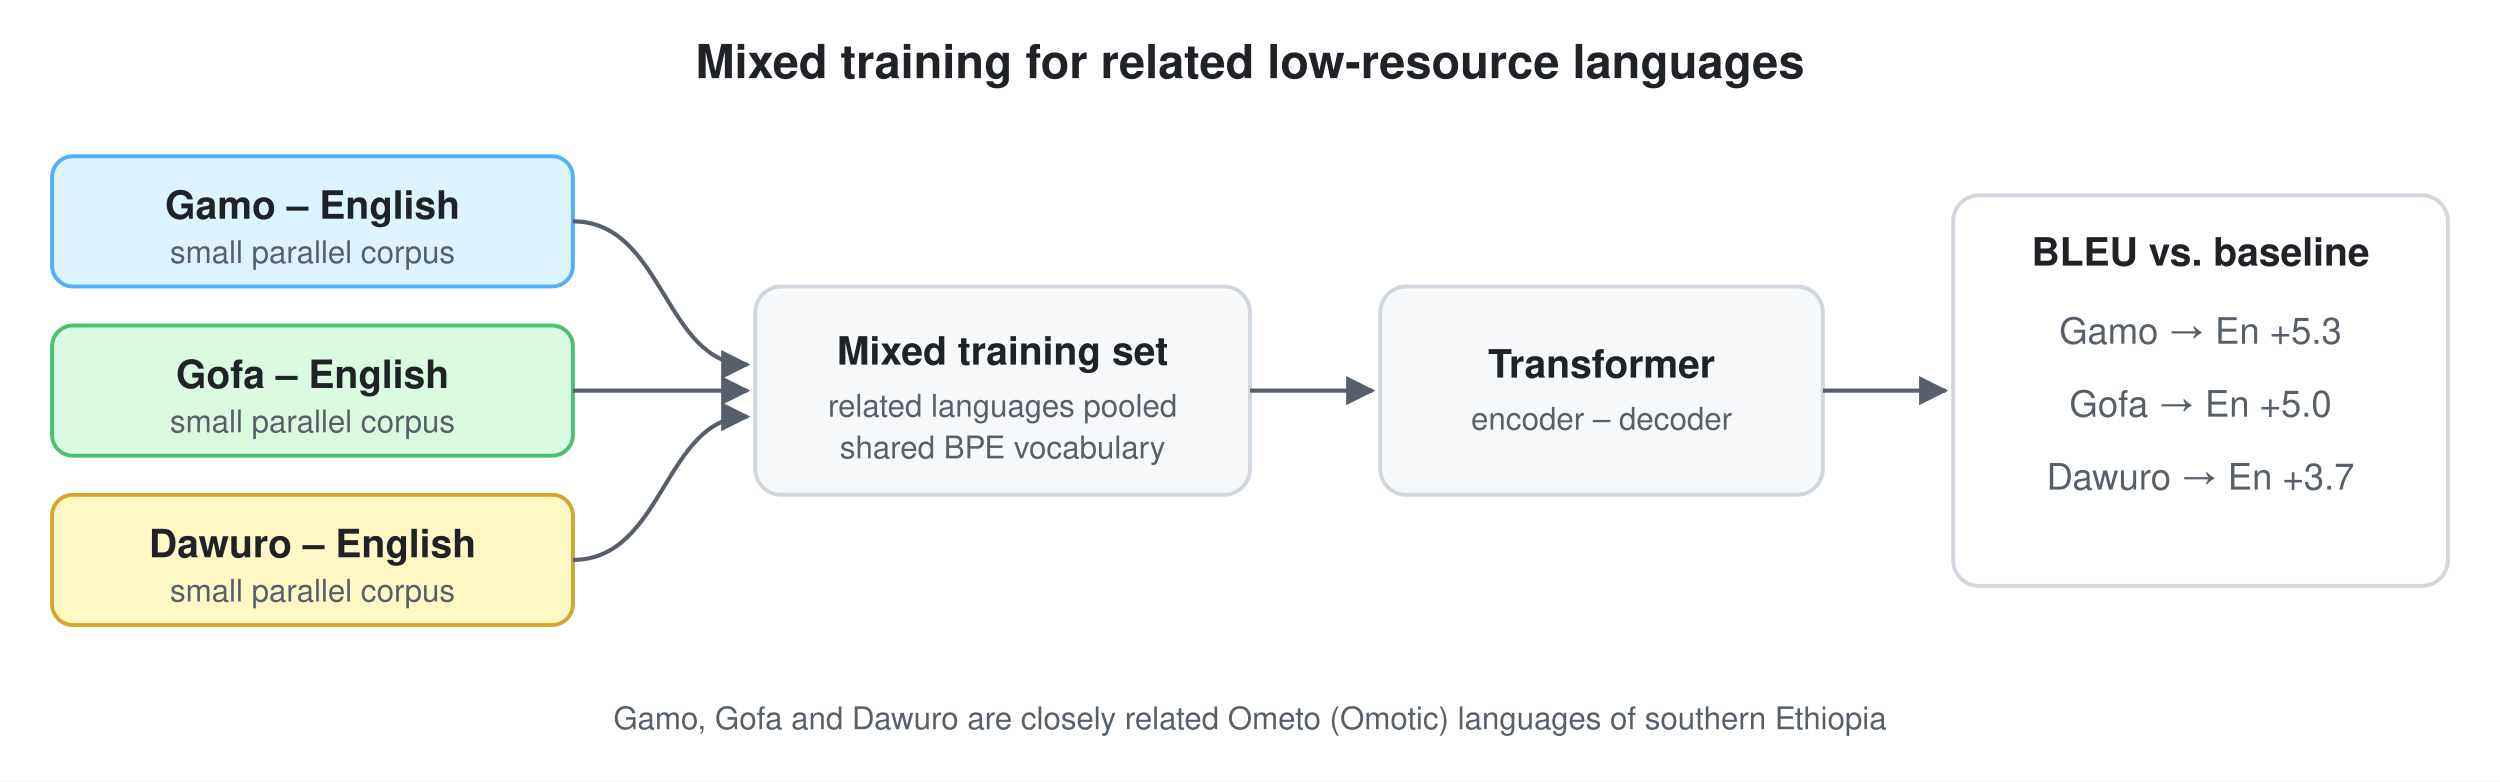
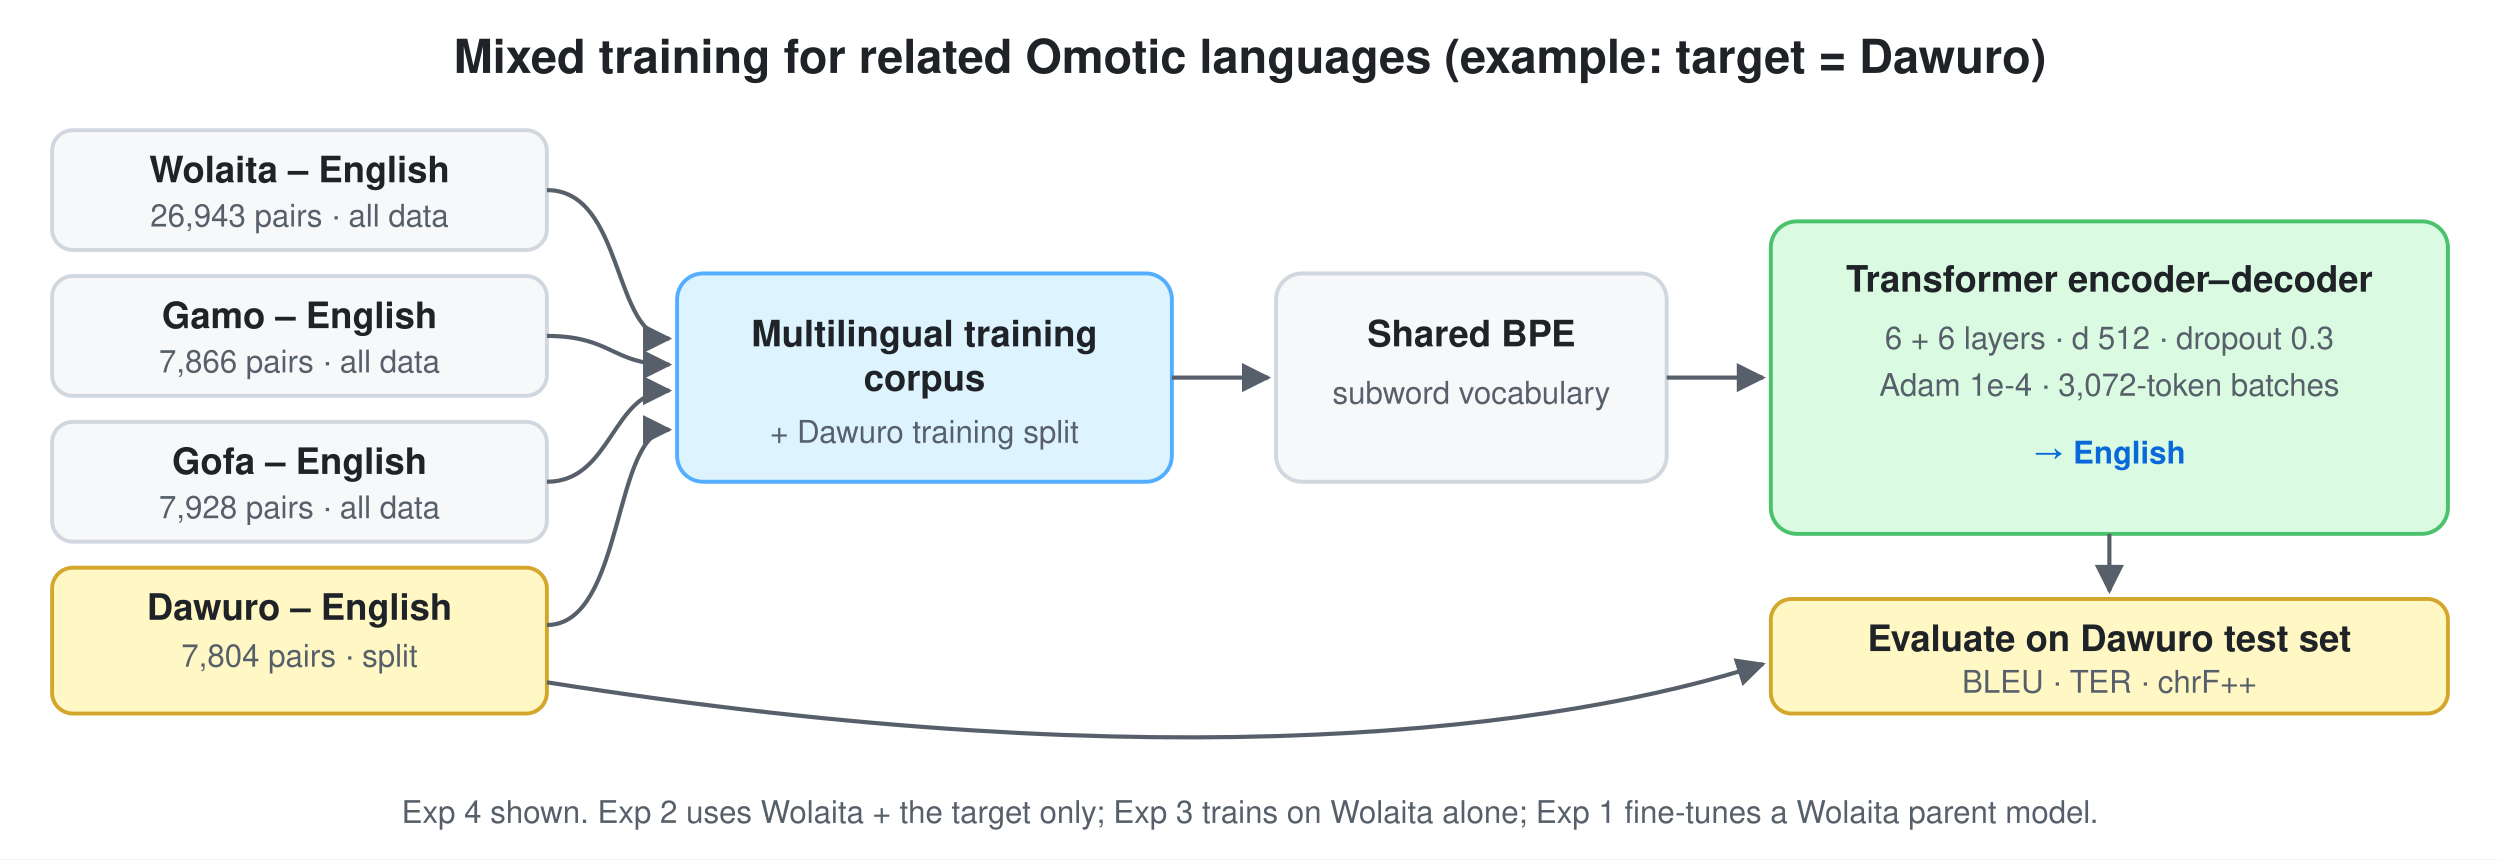
- <svg xmlns="http://www.w3.org/2000/svg" viewBox="0 0 960 300" font-family="Segoe UI, Helvetica, Arial, sans-serif">
+ <svg xmlns="http://www.w3.org/2000/svg" viewBox="0 0 960 330" font-family="Segoe UI, Helvetica, Arial, sans-serif">
  <defs>
    <marker id="a" viewBox="0 0 10 10" refX="9" refY="5" markerWidth="7" markerHeight="7" orient="auto">
      <path d="M0,0 L10,5 L0,10 z" fill="#57606a" />
    </marker>
    <style>
-       .t{font-size:15px;font-weight:600;fill:#1f2328;text-anchor:middle}
+       .t{font-size:14px;font-weight:600;fill:#1f2328;text-anchor:middle}
      .s{font-size:12px;fill:#57606a;text-anchor:middle}
      .ln{stroke:#57606a;stroke-width:1.6;fill:none;marker-end:url(#a)}
    </style>
  </defs>
-   <rect width="960" height="300" fill="#ffffff" />
-   <text x="480" y="30" font-size="18" font-weight="700" fill="#1f2328" text-anchor="middle">Mixed training for related low-resource languages</text>
-   <rect x="20" y="60" width="200" height="50" rx="8" fill="#ddf4ff" stroke="#54aeff" stroke-width="1.5" />
-   <text class="t" x="120" y="84">Gamo – English</text>
-   <text class="s" x="120" y="101">small parallel corpus</text>
-   <rect x="20" y="125" width="200" height="50" rx="8" fill="#dafbe1" stroke="#4ac26b" stroke-width="1.5" />
-   <text class="t" x="120" y="149">Gofa – English</text>
-   <text class="s" x="120" y="166">small parallel corpus</text>
-   <rect x="20" y="190" width="200" height="50" rx="8" fill="#fff8c5" stroke="#d4a72c" stroke-width="1.5" />
-   <text class="t" x="120" y="214">Dawuro – English</text>
-   <text class="s" x="120" y="231">small parallel corpus</text>
-   <rect x="290" y="110" width="190" height="80" rx="10" fill="#f6f8fa" stroke="#d0d7de" stroke-width="1.5" />
-   <text class="t" x="385" y="140">Mixed training set</text>
-   <text class="s" x="385" y="160">related languages pooled</text>
-   <text class="s" x="385" y="176">shared BPE vocabulary</text>
-   <rect x="530" y="110" width="170" height="80" rx="10" fill="#f6f8fa" stroke="#d0d7de" stroke-width="1.5" />
-   <text class="t" x="615" y="145">Transformer</text>
-   <text class="s" x="615" y="165">encoder – decoder</text>
-   <rect x="750" y="75" width="190" height="150" rx="10" fill="#ffffff" stroke="#d0d7de" stroke-width="1.5" />
-   <text class="t" x="845" y="102">BLEU vs. baseline</text>
-   <text class="s" x="845" y="132" style="font-size:14px">Gamo → En  +5.3</text>
-   <text class="s" x="845" y="160" style="font-size:14px">Gofa → En  +5.0</text>
-   <text class="s" x="845" y="188" style="font-size:14px">Dawuro → En  +3.7</text>
-   <path class="ln" d="M220,85 C255,85 255,140 287,140" />
-   <path class="ln" d="M220,150 H287" />
-   <path class="ln" d="M220,215 C255,215 255,160 287,160" />
-   <path class="ln" d="M480,150 H527" />
-   <path class="ln" d="M700,150 H747" />
-   <text class="s" x="480" y="280">Gamo, Gofa and Dawuro are closely related Ometo (Omotic) languages of southern Ethiopia</text>
+   <rect width="960" height="330" fill="#ffffff" />
+   <text x="480" y="28" font-size="18" font-weight="700" fill="#1f2328" text-anchor="middle">Mixed training for related Omotic languages (example: target = Dawuro)</text>
+   <rect x="20" y="50" width="190" height="46" rx="8" fill="#f6f8fa" stroke="#d0d7de" stroke-width="1.5" />
+   <text class="t" x="115" y="70">Wolaita – English</text>
+   <text class="s" x="115" y="87">26,943 pairs · all data</text>
+   <rect x="20" y="106" width="190" height="46" rx="8" fill="#f6f8fa" stroke="#d0d7de" stroke-width="1.5" />
+   <text class="t" x="115" y="126">Gamo – English</text>
+   <text class="s" x="115" y="143">7,866 pairs · all data</text>
+   <rect x="20" y="162" width="190" height="46" rx="8" fill="#f6f8fa" stroke="#d0d7de" stroke-width="1.5" />
+   <text class="t" x="115" y="182">Gofa – English</text>
+   <text class="s" x="115" y="199">7,928 pairs · all data</text>
+   <rect x="20" y="218" width="190" height="56" rx="8" fill="#fff8c5" stroke="#d4a72c" stroke-width="1.5" />
+   <text class="t" x="115" y="238">Dawuro – English</text>
+   <text class="s" x="115" y="256">7,804 pairs · split</text>
+   <rect x="260" y="105" width="190" height="80" rx="10" fill="#ddf4ff" stroke="#54aeff" stroke-width="1.5" />
+   <text class="t" x="355" y="133">Multilingual training</text>
+   <text class="t" x="355" y="150">corpus</text>
+   <text class="s" x="355" y="170">+ Dawuro training split</text>
+   <rect x="490" y="105" width="150" height="80" rx="10" fill="#f6f8fa" stroke="#d0d7de" stroke-width="1.5" />
+   <text class="t" x="565" y="133">Shared BPE</text>
+   <text class="s" x="565" y="155">subword vocabulary</text>
+   <rect x="680" y="85" width="260" height="120" rx="10" fill="#dafbe1" stroke="#4ac26b" stroke-width="1.5" />
+   <text class="t" x="810" y="112">Transformer encoder–decoder</text>
+   <text class="s" x="810" y="134">6 + 6 layers · d 512 · dropout 0.3</text>
+   <text class="s" x="810" y="152">Adam 1e-4 · 3,072-token batches</text>
+   <text class="s" x="810" y="178" style="font-weight:600;fill:#0969da">→ English</text>
+   <rect x="680" y="230" width="260" height="44" rx="8" fill="#fff8c5" stroke="#d4a72c" stroke-width="1.5" />
+   <text class="t" x="810" y="250">Evaluate on Dawuro test set</text>
+   <text class="s" x="810" y="266">BLEU · TER · chrF++</text>
+   <path class="ln" d="M210,73 C240,73 235,130 257,130" />
+   <path class="ln" d="M210,129 C235,129 235,140 257,140" />
+   <path class="ln" d="M210,185 C235,185 235,150 257,150" />
+   <path class="ln" d="M210,240 C240,240 235,165 257,165" />
+   <path class="ln" d="M450,145 H487" />
+   <path class="ln" d="M640,145 H677" />
+   <path class="ln" d="M810,205 V227" />
+   <path class="ln" d="M210,262 C450,300 600,280 677,255" />
+   <text class="s" x="480" y="316">Exp 4 shown. Exp 2 uses Wolaita + the target only; Exp 3 trains on Wolaita alone; Exp 1 fine-tunes a Wolaita parent model.</text>
</svg>
